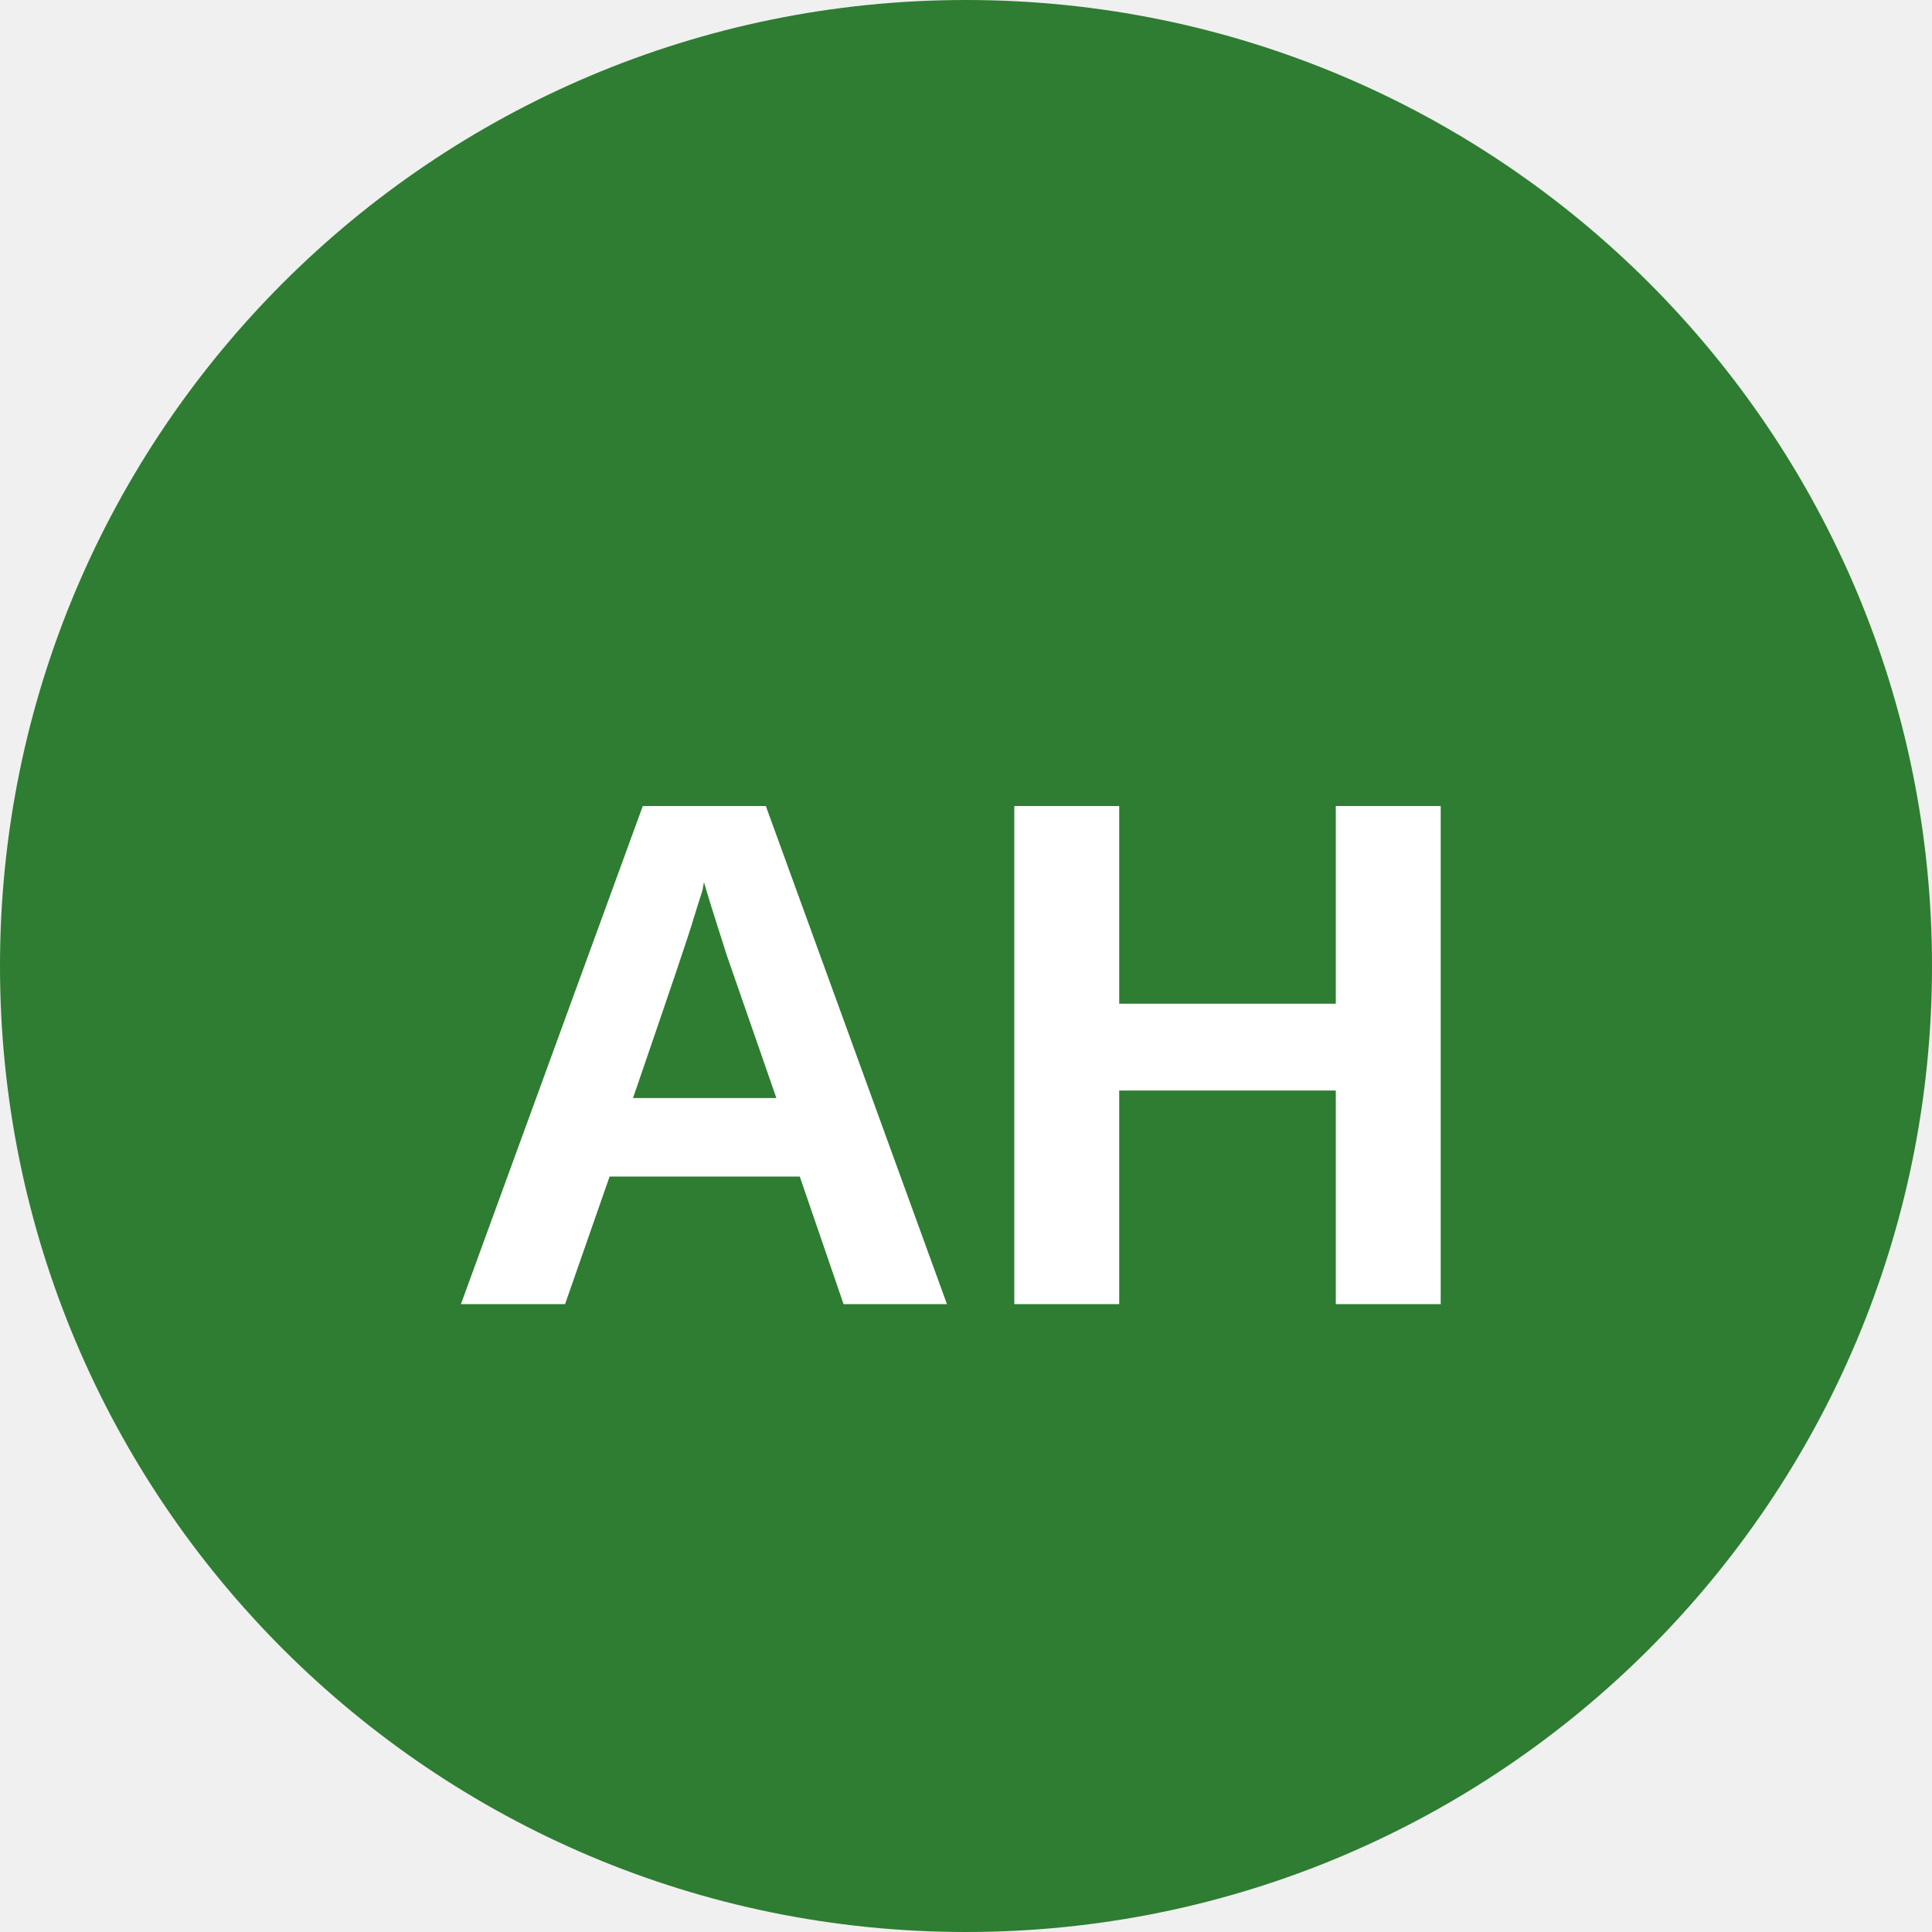
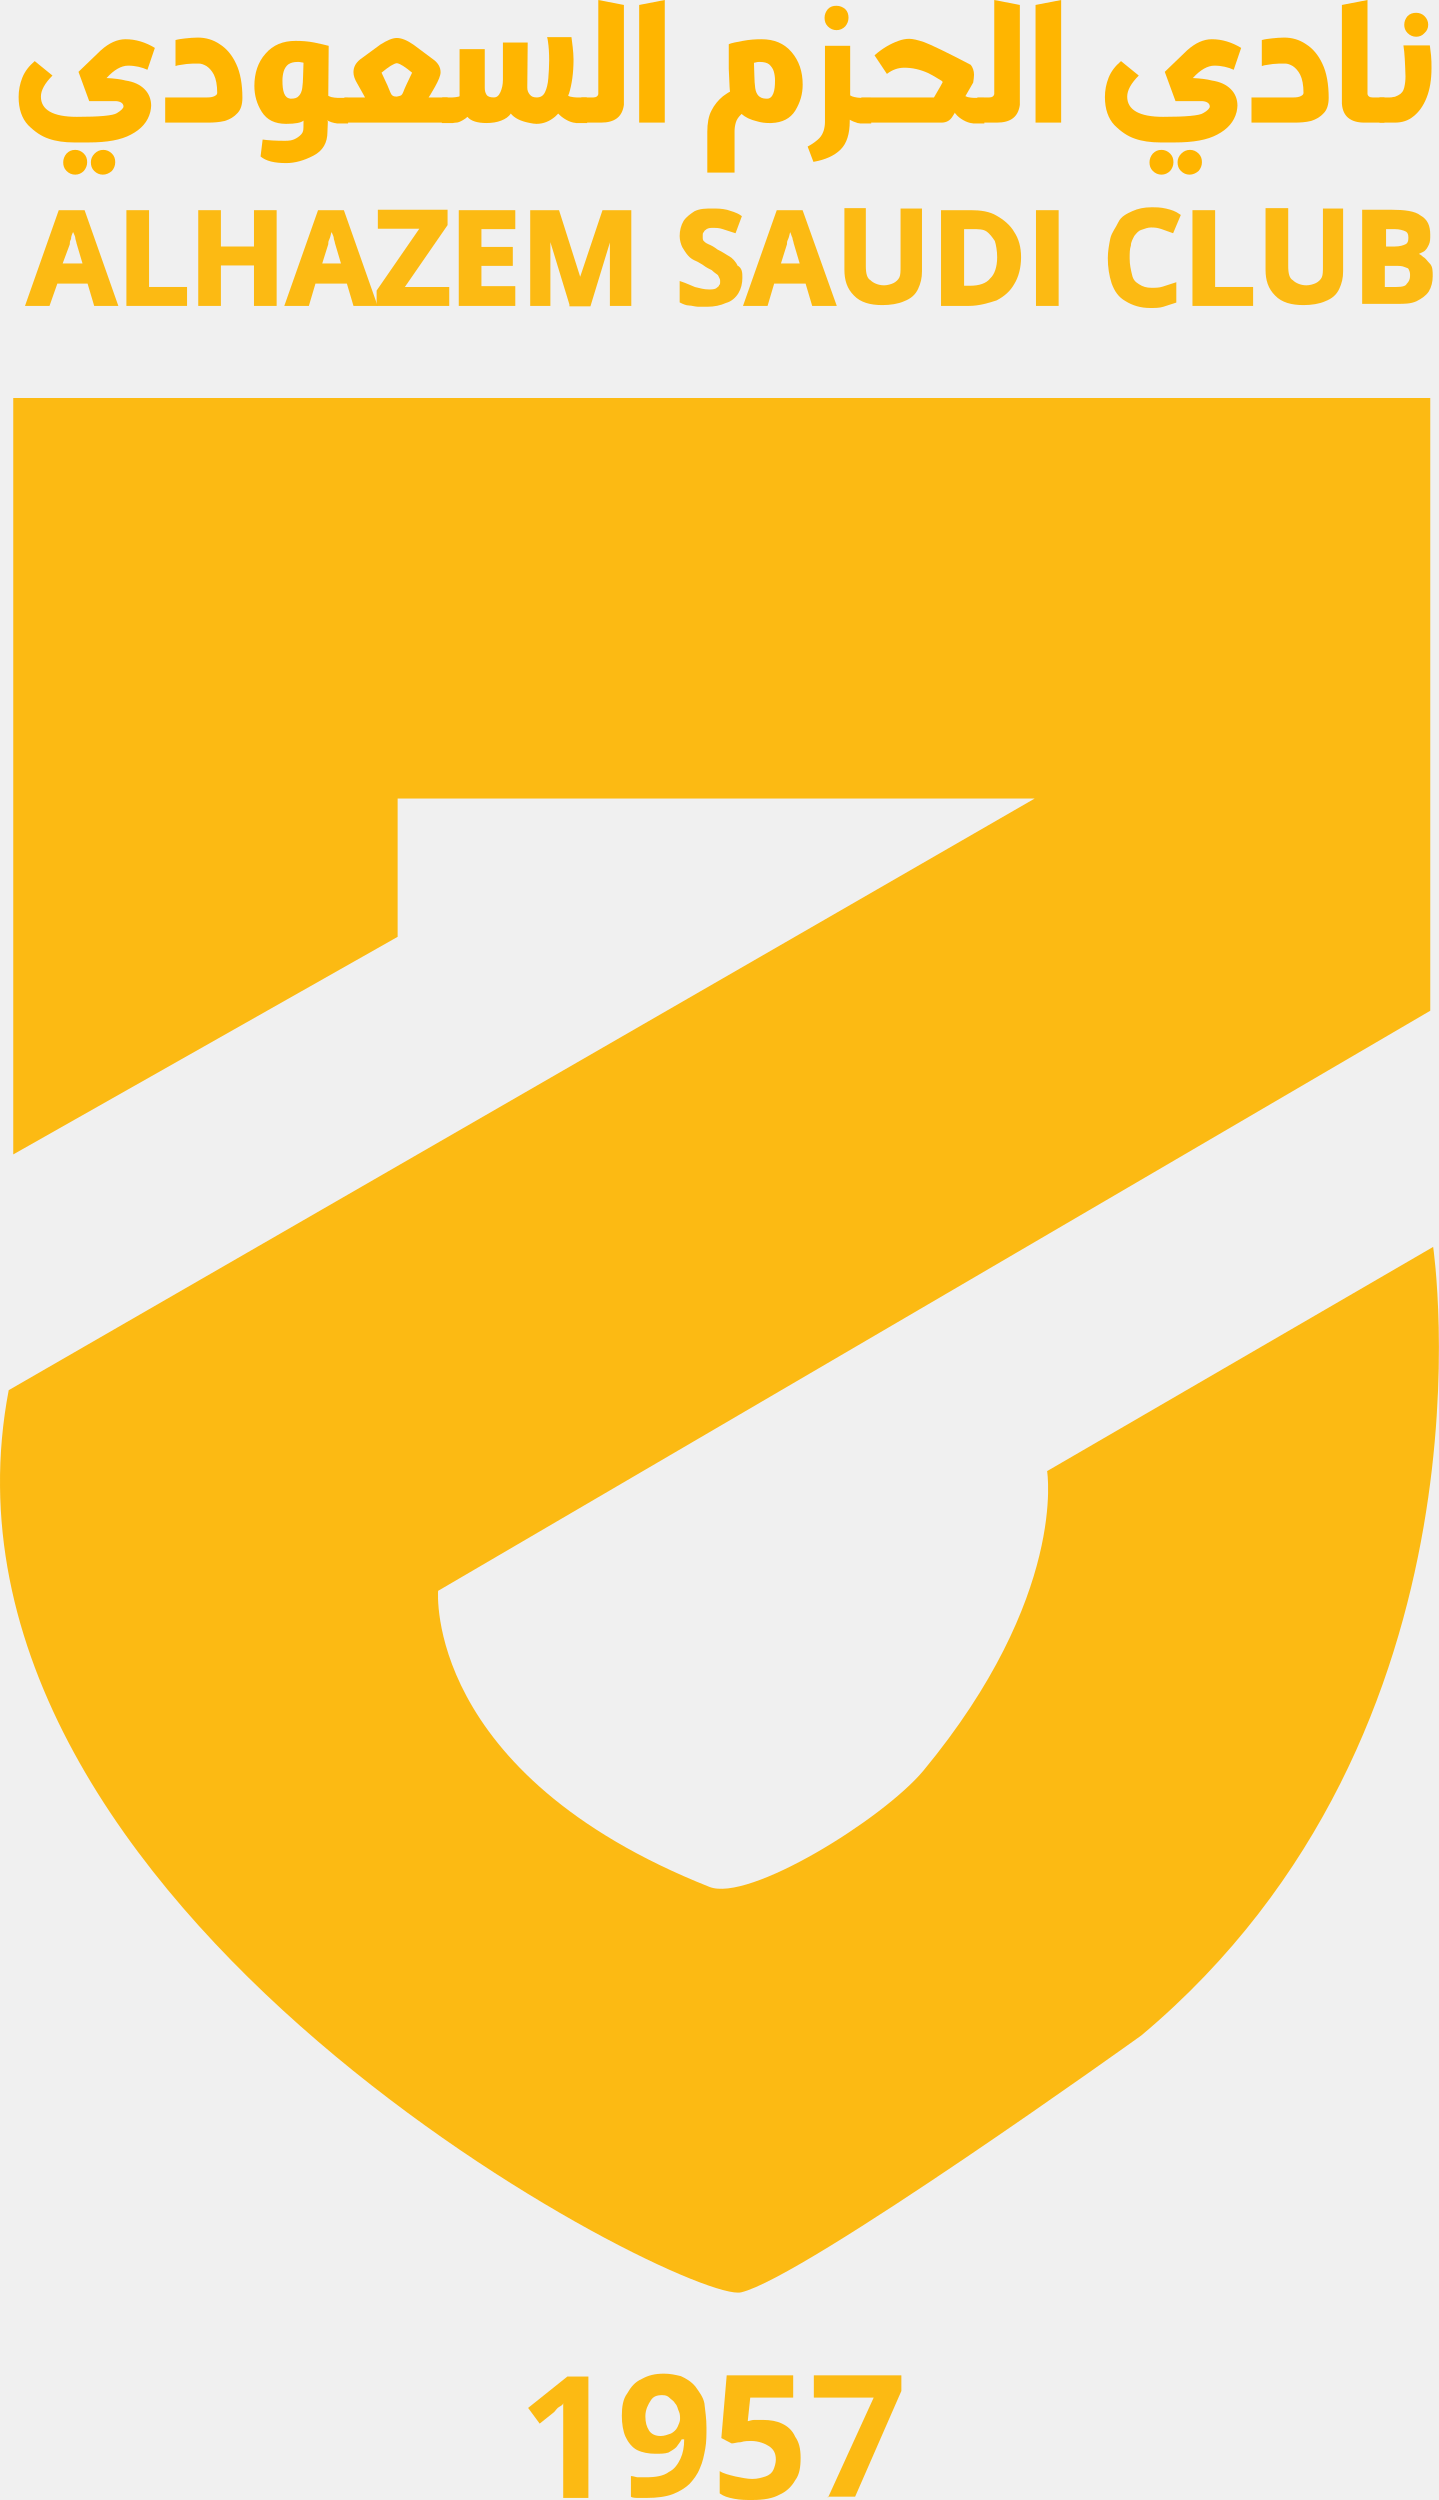
- <svg xmlns="http://www.w3.org/2000/svg" viewBox="0 0 40 40">
-   <circle cx="20" cy="20" r="20" fill="#2E7D32" />
-   <text x="20" y="27" font-family="Arial, sans-serif" font-size="15" font-weight="700" fill="#fff" text-anchor="middle">AH</text>
+ <svg xmlns="http://www.w3.org/2000/svg" version="1.1" id="Layer_1" x="0px" y="0px" viewBox="0 0 172.669 300" xml:space="preserve" width="172.669" height="300">
+   <defs id="defs38" />
+   <style type="text/css" id="style1">
+ 	.st0{fill-rule:evenodd;clip-rule:evenodd;fill:#FCBA13;}
+ 	.st1{fill:#FCBA13;}
+ 	.st2{fill:#FCBA13;stroke:#FCBA13;stroke-width:0.789;stroke-miterlimit:10;}
+ 	.st3{fill:#FFB500;}
+ </style>
+   <g id="g38" transform="matrix(0.4954583,0,0,0.4954583,-161.4655,-97.75392)">
+     <path class="st0" d="M 329.1,293.7 H 672.3 V 442.1 L 432,582.6 c 0,0 -3.5,44.2 65.7,71.7 9.5,3.8 42,-16.4 51.8,-28.1 35,-42.3 30,-72.6 30,-72.6 L 673,499.3 c 0,0 17.4,117.1 -70.7,191 0,0 -81.8,58.7 -96.9,62.2 C 492.5,755.7 304,660 328,534 L 576.5,390.7 H 422.2 v 33.5 l -93.1,52.7 z" id="path1" />
+     <g id="g5">
+       <path class="st1" d="m 468.6,802.3 h -6.3 v -17 c 0,-0.3 0,-0.9 0,-1.9 0,-0.9 0,-1.3 0,-2.2 0,-0.6 0,-1.3 0,-1.9 0,0.3 -0.3,0.6 -0.9,0.9 -0.6,0.3 -0.9,0.9 -1.3,1.3 l -3.5,2.8 -2.8,-3.8 9.5,-7.6 h 5.1 v 29.4 z" id="path2" />
+       <path class="st1" d="m 497,785.3 c 0,1.6 0,3.5 -0.3,5.1 -0.3,1.6 -0.6,3.2 -1.3,4.7 -0.6,1.6 -1.6,2.8 -2.5,3.8 -0.9,0.9 -2.5,1.9 -4.1,2.5 -1.6,0.6 -3.8,0.9 -6.3,0.9 -0.6,0 -1.3,0 -1.9,0 -0.6,0 -1.6,0 -1.9,-0.3 v -5 c 0.6,0 1.3,0.3 1.6,0.3 0.6,0 1.3,0 1.9,0 2.5,0 4.4,-0.3 5.7,-1.3 1.3,-0.6 2.2,-1.9 2.8,-3.2 0.6,-1.3 0.9,-2.8 0.9,-4.7 H 491 c -0.3,0.6 -0.9,1.3 -1.3,1.9 -0.6,0.6 -1.3,0.9 -1.9,1.3 -0.9,0.3 -1.9,0.3 -3.2,0.3 -1.6,0 -3.2,-0.3 -4.4,-0.9 -1.2,-0.6 -2.2,-1.9 -2.8,-3.2 -0.6,-1.3 -0.9,-3.2 -0.9,-5.1 0,-2.2 0.3,-4.1 1.3,-5.4 0.9,-1.6 1.9,-2.8 3.5,-3.5 1.6,-0.9 3.2,-1.3 5.4,-1.3 1.6,0 2.8,0.3 4.1,0.6 1.3,0.6 2.5,1.3 3.5,2.5 0.9,1.3 1.9,2.5 2.2,4.1 0.2,1.8 0.5,3.7 0.5,5.9 z m -10.7,-7.9 c -1.3,0 -2.2,0.3 -2.8,1.3 -0.6,0.9 -1.3,2.2 -1.3,3.8 0,1.6 0.3,2.5 0.9,3.5 0.6,0.9 1.6,1.3 2.8,1.3 0.9,0 1.6,-0.3 2.5,-0.6 0.6,-0.3 1.3,-0.9 1.6,-1.6 0.3,-0.7 0.6,-1.3 0.6,-1.9 0,-0.6 0,-1.3 -0.3,-1.9 -0.3,-0.6 -0.3,-1.3 -0.9,-1.9 -0.3,-0.6 -0.9,-0.9 -1.3,-1.3 -0.4,-0.4 -0.8,-0.7 -1.8,-0.7 z" id="path3" />
+       <path class="st1" d="m 510.6,783.4 c 1.9,0 3.5,0.3 4.7,0.9 1.3,0.6 2.5,1.6 3.2,3.2 0.9,1.3 1.3,2.8 1.3,5.1 0,2.3 -0.3,4.1 -1.3,5.4 -0.9,1.6 -2.2,2.8 -3.8,3.5 -1.6,0.9 -3.8,1.3 -6.6,1.3 -1.6,0 -2.8,0 -4.4,-0.3 -1.6,-0.3 -2.5,-0.6 -3.5,-1.3 v -5.4 c 0.9,0.6 2.2,0.9 3.8,1.3 1.6,0.3 2.8,0.6 4.1,0.6 1.3,0 2.2,-0.3 3.2,-0.6 0.9,-0.3 1.6,-0.9 1.9,-1.6 0.3,-0.7 0.6,-1.6 0.6,-2.5 0,-1.6 -0.6,-2.5 -1.6,-3.2 -0.9,-0.6 -2.5,-1.3 -4.4,-1.3 -0.6,0 -1.6,0 -2.5,0.3 -0.9,0 -1.6,0.3 -2.2,0.3 l -2.5,-1.3 1.3,-15.2 H 518 v 5.4 h -10.4 l -0.6,5.7 c 0.3,0 0.9,-0.3 1.6,-0.3 0.4,0 1.1,0 2,0 z" id="path4" />
+       <path class="st1" d="M 526.4,802.3 537.5,778 H 523 v -5.4 h 21.2 v 3.8 L 533,802 h -6.6 z" id="path5" />
+     </g>
+     <g id="g21">
+       <path class="st2" d="m 349,271 -1.6,-5.4 h -7.9 l -1.9,5.4 h -5.1 l 7.9,-22.4 h 5.7 L 354,271 Z m -2.6,-9.5 -1.6,-5.4 c 0,-0.3 -0.3,-0.9 -0.3,-1.3 0,-0.3 -0.3,-0.9 -0.6,-1.6 -0.3,-0.6 -0.3,-0.9 -0.3,-1.6 0,0.3 -0.3,0.9 -0.3,1.6 -0.3,0.6 -0.6,1.3 -0.6,1.9 -0.3,0.6 -0.3,0.9 -0.3,1.3 l -1.9,5.1 z" id="path6" />
+       <path class="st2" d="m 356.9,271 v -22.4 h 4.7 v 18.6 h 9.2 v 3.8 z" id="path7" />
+       <path class="st2" d="m 392.5,271 h -4.7 v -9.8 H 379 v 9.8 h -4.7 v -22.4 h 4.7 v 8.8 h 8.8 v -8.8 h 4.7 z" id="path8" />
+       <path class="st2" d="m 411.8,271 -1.6,-5.4 H 402 l -1.6,5.4 h -5.1 l 7.9,-22.4 h 5.7 l 7.9,22.4 z m -2.8,-9.5 -1.6,-5.4 c 0,-0.3 -0.3,-0.9 -0.3,-1.3 0,-0.3 -0.3,-0.9 -0.6,-1.6 -0.3,-0.7 -0.3,-0.9 -0.3,-1.6 0,0.3 -0.3,0.9 -0.3,1.6 -0.3,0.6 -0.3,1.3 -0.6,1.9 -0.3,0.6 -0.3,0.9 -0.3,1.3 l -1.6,5.1 z" id="path9" />
+       <path class="st2" d="m 434.2,271 h -16.7 v -3.2 l 10.7,-15.5 h -10.4 v -3.8 h 16.1 v 3.2 l -10.7,15.5 h 11.1 v 3.8 z" id="path10" />
+       <path class="st2" d="m 450.3,271 h -12.9 v -22.4 h 12.9 v 3.8 h -8.2 v 5.1 h 7.6 v 3.8 h -7.6 v 5.7 h 8.2 z" id="path11" />
+       <path class="st2" d="m 464.2,271 -5.4,-17.7 v 0 c 0,0.3 0,0.9 0,1.9 0,1 0,1.9 0,2.8 0,0.9 0,1.9 0,2.5 V 271 h -4.1 v -22.4 h 6.3 l 5.4,17 v 0 l 5.7,-17 h 6.3 V 271 H 474 v -10.7 c 0,-0.6 0,-1.6 0,-2.5 0,-0.9 0,-1.9 0,-2.5 0,-0.9 0,-1.6 0,-1.9 v 0 l -5.4,17.7 h -4.4 z" id="path12" />
+       <path class="st2" d="m 505.3,264.6 c 0,1.3 -0.3,2.5 -0.9,3.5 -0.6,1 -1.6,1.9 -2.8,2.2 -1.3,0.6 -2.8,0.9 -4.4,0.9 -0.6,0 -1.6,0 -2.2,0 -0.6,0 -1.6,-0.3 -2.2,-0.3 -0.6,0 -1.3,-0.3 -1.9,-0.6 v -4.4 c 0.9,0.3 2.2,0.9 3.2,1.3 1.3,0.3 2.2,0.6 3.5,0.6 0.6,0 1.3,0 1.9,-0.3 0.3,-0.3 0.9,-0.6 0.9,-0.9 0.3,-0.3 0.3,-0.6 0.3,-1.3 0,-0.6 -0.3,-0.9 -0.6,-1.6 -0.3,-0.3 -0.9,-0.6 -1.6,-1.3 -0.6,-0.3 -1.3,-0.6 -2.2,-1.3 -0.6,-0.3 -0.9,-0.6 -1.6,-0.9 -0.7,-0.3 -1.3,-0.6 -1.9,-1.3 -0.6,-0.7 -0.9,-1.3 -1.3,-1.9 -0.3,-0.6 -0.6,-1.6 -0.6,-2.5 0,-1.3 0.3,-2.5 0.9,-3.5 0.6,-0.9 1.6,-1.6 2.5,-2.2 1.3,-0.6 2.5,-0.6 4.1,-0.6 1.3,0 2.2,0 3.5,0.3 0.9,0.3 2.2,0.6 3.2,1.3 l -1.3,3.5 c -0.9,-0.3 -1.9,-0.6 -2.8,-0.9 -0.9,-0.3 -1.6,-0.3 -2.5,-0.3 -0.6,0 -0.9,0 -1.6,0.3 -0.3,0.3 -0.6,0.3 -0.9,0.9 -0.3,0.3 -0.3,0.6 -0.3,1.3 0,0.6 0,0.9 0.3,1.3 0.3,0.3 0.6,0.6 1.3,0.9 0.7,0.3 1.3,0.6 2.2,1.3 1.3,0.6 2.2,1.3 2.8,1.6 0.6,0.3 1.6,1.3 1.9,2.2 1.1,0.5 1.1,1.5 1.1,2.7 z" id="path13" />
+       <path class="st2" d="m 522.9,271 -1.6,-5.4 h -8.2 l -1.6,5.4 h -5.1 l 7.9,-22.4 h 5.7 l 8,22.4 z m -2.8,-9.5 -1.6,-5.4 c 0,-0.3 -0.3,-0.9 -0.3,-1.3 -0.3,-0.6 -0.3,-0.9 -0.6,-1.6 -0.3,-0.7 -0.3,-0.9 -0.3,-1.6 0,0.3 -0.3,0.9 -0.3,1.6 -0.3,0.6 -0.3,1.3 -0.6,1.9 -0.3,0.6 -0.3,0.9 -0.3,1.3 l -1.6,5.1 z" id="path14" />
+       <path class="st2" d="M 548.8,248.5 V 263 c 0,1.6 -0.3,2.8 -0.9,4.1 -0.6,1.3 -1.6,2.2 -3.2,2.8 -1.3,0.6 -3.2,0.9 -5.1,0.9 -2.8,0 -5.1,-0.6 -6.6,-2.2 -1.6,-1.6 -2.2,-3.5 -2.2,-6 v -14.5 h 4.4 v 13.6 c 0,1.9 0.3,3.2 1.3,3.8 0.6,0.6 1.9,1.3 3.5,1.3 0.9,0 1.9,-0.3 2.5,-0.6 0.6,-0.3 1.3,-0.9 1.6,-1.6 0.3,-0.7 0.3,-1.6 0.3,-2.8 v -13.6 h 4.4 z" id="path15" />
+       <path class="st2" d="m 572.8,259.6 c 0,2.5 -0.6,4.7 -1.6,6.3 -0.9,1.6 -2.2,2.8 -4.1,3.8 -1.9,0.6 -4.1,1.3 -6.6,1.3 h -6.3 v -22.4 h 6.9 c 2.2,0 4.4,0.3 6,1.3 1.6,0.9 3.2,2.2 4.1,3.8 1,1.5 1.6,3.4 1.6,5.9 z m -5,0 c 0,-1.6 -0.3,-3.2 -0.6,-4.1 -0.6,-0.9 -1.3,-1.9 -2.2,-2.5 -0.9,-0.6 -2.2,-0.6 -3.5,-0.6 H 559 v 14.5 h 1.9 c 2.2,0 4.1,-0.6 5.1,-1.9 1.1,-1 1.8,-2.9 1.8,-5.4 z" id="path16" />
+       <path class="st2" d="m 577.2,271 v -22.4 h 4.7 V 271 Z" id="path17" />
+       <path class="st2" d="m 604.7,252 c -0.9,0 -1.6,0.3 -2.5,0.6 -0.9,0.3 -1.3,0.9 -1.9,1.6 -0.3,0.6 -0.9,1.6 -0.9,2.5 -0.3,0.9 -0.3,1.9 -0.3,3.2 0,1.6 0.3,2.8 0.6,4.1 0.3,1.3 0.9,1.9 1.9,2.5 0.9,0.6 1.9,0.9 3.2,0.9 0.9,0 1.9,0 2.8,-0.3 0.9,-0.3 1.9,-0.6 2.8,-0.9 v 4.1 c -0.9,0.3 -1.9,0.6 -2.8,0.9 -0.9,0.3 -1.9,0.3 -3.2,0.3 -2.2,0 -4.1,-0.6 -5.7,-1.6 -1.6,-0.9 -2.5,-2.2 -3.2,-4.1 -0.6,-1.9 -0.9,-3.8 -0.9,-6 0,-1.6 0.3,-3.2 0.6,-4.7 0.3,-1.3 1.3,-2.5 1.9,-3.8 0.6,-1.3 1.9,-1.9 3.2,-2.5 1.3,-0.6 2.8,-0.9 4.4,-0.9 1.3,0 2.2,0 3.5,0.3 1.3,0.3 2.2,0.6 3.2,1.3 l -1.6,3.8 c -0.9,-0.3 -1.6,-0.6 -2.5,-0.9 -0.9,-0.3 -1.6,-0.4 -2.6,-0.4 z" id="path18" />
+       <path class="st2" d="m 615.1,271 v -22.4 h 4.7 v 18.6 h 9.2 v 3.8 z" id="path19" />
+       <path class="st2" d="M 650.8,248.5 V 263 c 0,1.6 -0.3,2.8 -0.9,4.1 -0.6,1.3 -1.6,2.2 -3.2,2.8 -1.3,0.6 -3.2,0.9 -5.1,0.9 -2.8,0 -5.1,-0.6 -6.6,-2.2 -1.6,-1.6 -2.2,-3.5 -2.2,-6 v -14.5 h 4.7 v 13.6 c 0,1.9 0.3,3.2 1.3,3.8 0.6,0.6 1.9,1.3 3.5,1.3 0.9,0 1.9,-0.3 2.5,-0.6 0.6,-0.3 1.3,-0.9 1.6,-1.6 0.3,-0.7 0.3,-1.6 0.3,-2.8 v -13.6 h 4.1 z" id="path20" />
+       <path class="st2" d="m 656.2,248.5 h 6.9 c 2.8,0 5.4,0.3 6.6,1.3 1.6,0.9 2.2,2.2 2.2,4.4 0,0.9 0,1.6 -0.3,2.2 -0.3,0.6 -0.6,1.3 -1.3,1.6 -0.6,0.3 -1.3,0.6 -1.9,0.9 v 0 c 0.6,0 1.3,0.3 1.9,0.9 0.6,0.3 0.9,0.9 1.6,1.6 0.6,0.6 0.6,1.6 0.6,2.8 0,1.3 -0.3,2.5 -0.9,3.5 -0.6,0.9 -1.6,1.6 -2.8,2.2 -1.3,0.6 -2.8,0.6 -4.4,0.6 h -8.2 z m 4.7,8.9 h 2.8 c 1.3,0 2.2,-0.3 2.8,-0.6 0.6,-0.3 0.9,-0.9 0.9,-1.9 0,-1 -0.3,-1.6 -0.9,-1.9 -0.6,-0.3 -1.6,-0.6 -2.8,-0.6 h -2.5 v 5.1 h -0.3 z m 0,3.8 v 6 h 3.2 c 1.6,0 2.5,-0.3 2.8,-0.9 0.6,-0.6 0.9,-1.3 0.9,-2.2 0,-0.6 0,-0.9 -0.3,-1.6 -0.3,-0.7 -0.6,-0.6 -1.3,-0.9 -0.7,-0.3 -1.3,-0.3 -2.5,-0.3 h -2.8 z" id="path21" />
+     </g>
+     <g id="g37">
+       <path class="st3" d="m 347.4,231.8 h -3.6 c -2.3,0 -4.4,-0.3 -6.1,-0.9 -1.8,-0.6 -3.4,-1.7 -5,-3.3 -1.5,-1.6 -2.3,-3.9 -2.3,-6.8 0,-1.6 0.3,-3.2 0.9,-4.7 0.6,-1.5 1.6,-2.8 3,-4 l 4.3,3.5 c -1.9,1.9 -2.8,3.6 -2.8,5.1 0,3.2 2.9,4.9 8.7,4.9 5.5,0 8.8,-0.3 9.7,-0.9 1,-0.6 1.6,-1.2 1.6,-1.6 0,-0.7 -0.6,-1.2 -1.7,-1.3 h -6.6 l -2.6,-7.1 5.4,-5.2 c 2,-1.8 4,-2.7 6,-2.7 2.4,0 4.8,0.7 7.1,2.1 l -1.8,5.3 c -1.3,-0.6 -2.9,-1 -4.7,-1 -1.6,0 -3.4,1 -5.2,3 1.9,0.1 3.5,0.3 4.6,0.6 2,0.3 3.5,1 4.6,2.1 1.1,1.1 1.6,2.5 1.6,4 0,0.5 -0.1,0.9 -0.2,1.5 -0.6,2.4 -2.2,4.2 -4.7,5.5 -2.4,1.3 -5.8,1.9 -10.2,1.9 z m -3.3,7.8 c -0.8,0 -1.5,-0.3 -2.1,-0.9 -0.6,-0.6 -0.8,-1.3 -0.8,-2.1 0,-0.8 0.3,-1.5 0.8,-2.1 0.6,-0.6 1.2,-0.9 2.1,-0.9 0.8,0 1.5,0.3 2.1,0.9 0.6,0.6 0.8,1.3 0.8,2.1 0,0.8 -0.3,1.5 -0.8,2.1 -0.6,0.6 -1.3,0.9 -2.1,0.9 z m 6.7,0 c -0.8,0 -1.5,-0.3 -2.1,-0.9 -0.6,-0.6 -0.8,-1.3 -0.8,-2.1 0,-0.8 0.3,-1.5 0.9,-2.1 0.6,-0.6 1.3,-0.9 2.1,-0.9 0.8,0 1.5,0.3 2.1,0.9 0.6,0.6 0.8,1.3 0.8,2.1 0,0.8 -0.3,1.5 -0.8,2.1 -0.7,0.6 -1.4,0.9 -2.2,0.9 z" id="path22" />
+       <path class="st3" d="m 376.2,227 h -10.3 v -6.1 h 10.2 c 0.7,0 1.3,-0.1 1.7,-0.3 0.4,-0.2 0.7,-0.4 0.7,-0.8 0,-1.9 -0.3,-3.4 -0.8,-4.4 -0.5,-1 -1.2,-1.7 -1.8,-2.1 -0.7,-0.4 -1.3,-0.6 -1.8,-0.6 -1.2,0 -2.2,0 -3,0.1 -0.8,0.1 -1.5,0.2 -2,0.3 -0.1,0 -0.4,0.1 -0.7,0.2 V 207 c 0.7,-0.2 1.5,-0.3 2.4,-0.4 1,-0.1 2,-0.2 3,-0.2 1.9,0 3.7,0.5 5.3,1.6 1.6,1 3,2.6 4,4.8 1,2.1 1.5,4.9 1.5,8.2 0,1.6 -0.4,2.9 -1.2,3.7 -0.8,0.9 -1.8,1.5 -3.1,1.9 -1.3,0.3 -2.6,0.4 -4.1,0.4 z" id="path23" />
+       <path class="st3" d="m 405.4,220.5 c 0.2,0.1 0.4,0.2 0.7,0.3 0.5,0.1 1,0.2 1.5,0.2 h 2.5 l 0.1,6.2 h -2.7 c -0.1,0 -0.3,-0.1 -0.6,-0.1 -0.5,-0.1 -1.1,-0.3 -1.7,-0.6 -0.2,-0.1 -0.1,0 0.1,0.2 l -0.1,2.5 c 0,2.7 -1.1,4.6 -3.4,5.8 -2.3,1.2 -4.5,1.8 -6.6,1.8 -2.9,0 -4.9,-0.5 -6.2,-1.6 l 0.5,-4.1 c 1.4,0.2 3.2,0.3 5.3,0.3 0.5,0 1,0 1.5,-0.1 0.5,-0.1 1.1,-0.3 1.8,-0.8 0.7,-0.5 1.1,-1 1.2,-1.5 0.1,-0.3 0.1,-1.1 0.1,-2.5 -0.5,0.5 -1.9,0.8 -4.2,0.8 -2.8,0 -4.7,-1 -5.9,-2.9 -1.2,-1.9 -1.8,-4 -1.8,-6.3 0,-3.1 0.9,-5.8 2.7,-7.8 1.8,-2.1 4.2,-3.1 7.3,-3.1 1.5,0 3,0.1 4.5,0.4 1.5,0.3 2.7,0.6 3.5,0.8 z m -9,0.7 c 0.9,0 1.5,-0.2 1.9,-0.7 0.4,-0.4 0.7,-1.1 0.8,-1.9 0.1,-0.8 0.2,-1.8 0.2,-2.9 l 0.1,-3.2 c 0,0 -0.2,-0.1 -0.5,-0.1 -0.3,-0.1 -0.6,-0.1 -0.9,-0.1 -1,0 -1.7,0.2 -2.3,0.6 -0.5,0.4 -0.9,1 -1.1,1.7 -0.2,0.7 -0.3,1.4 -0.3,2.2 0,1.3 0.1,2.3 0.4,3.1 0.3,0.8 0.8,1.2 1.5,1.3 z" id="path24" />
+       <path class="st3" d="m 434.5,227 h -25.3 l 0.1,-6.1 h 5 c 0,-0.1 -0.7,-1.2 -1.9,-3.4 -0.6,-1 -0.9,-1.9 -0.9,-2.7 0,-1.2 0.5,-2.2 1.6,-3.1 l 4.9,-3.6 c 1.6,-1 2.9,-1.6 4,-1.6 1.1,0 2.4,0.5 4,1.6 l 4.7,3.5 c 1.3,0.9 1.9,2 1.9,3.2 0,0.8 -0.5,2 -1.4,3.6 -0.9,1.6 -1.4,2.4 -1.5,2.5 h 4.6 z m -12.6,-6.3 c 0.2,0 0.5,-0.1 0.9,-0.2 0.4,-0.1 0.6,-0.5 0.8,-1 0.2,-0.6 0.9,-2.1 2.1,-4.6 -1.7,-1.4 -2.9,-2.2 -3.7,-2.3 -0.8,0.1 -2,0.9 -3.7,2.3 1.2,2.5 1.9,4.1 2.1,4.7 0.3,0.8 0.7,1.1 1.5,1.1 z" id="path25" />
+       <path class="st3" d="m 464,220.7 c 0.5,0.1 1,0.2 1.5,0.2 h 2.5 l 0.1,6.2 h -2.7 c -0.1,0 -0.3,-0.1 -0.6,-0.1 -0.5,-0.1 -1.1,-0.3 -1.8,-0.7 -0.7,-0.4 -1.4,-0.9 -2.1,-1.7 l 0.2,0.2 c -0.1,0.1 -0.4,0.4 -0.7,0.7 -1.4,1.2 -2.9,1.8 -4.6,1.8 -0.5,0 -1,-0.1 -1.5,-0.2 -1.1,-0.2 -2.1,-0.5 -2.9,-0.9 -0.8,-0.4 -1.4,-0.9 -1.8,-1.4 -0.5,0.8 -1.3,1.3 -2.3,1.7 -1,0.4 -2.2,0.6 -3.6,0.6 -2.2,0 -3.8,-0.5 -4.6,-1.5 -0.3,0.3 -0.6,0.5 -1.1,0.8 -0.7,0.4 -1.2,0.6 -1.6,0.6 h -0.1 c -0.3,0 -0.6,0.1 -0.7,0.1 h -2.7 l 0.1,-6.2 h 2.5 c 0.5,0 1,-0.1 1.5,-0.2 0.2,-0.1 0.2,-0.1 0.2,-0.1 0,-0.2 0,-0.6 0,-1.1 v -10.3 h 6.1 v 9.3 c 0,0.7 0.1,1.2 0.4,1.7 0.3,0.5 0.9,0.7 1.8,0.7 0.7,0 1.2,-0.4 1.6,-1.3 0.4,-0.9 0.6,-1.9 0.6,-3 v -9 h 6 l -0.1,10.9 c 0,0.7 0.2,1.2 0.6,1.7 0.4,0.5 0.9,0.7 1.7,0.7 0.9,0 1.6,-0.4 2,-1.3 0.4,-0.8 0.7,-2 0.8,-3.4 0.1,-1.4 0.2,-2.8 0.2,-4.2 0,-1.9 -0.1,-3.4 -0.3,-4.7 0,-0.2 -0.1,-0.6 -0.2,-1 h 5.9 c 0.1,0.7 0.2,1.5 0.3,2.4 0.1,1 0.2,2 0.2,3 0,3.3 -0.4,6 -1.1,8.3 l -0.2,0.4 c 0.1,0.2 0.2,0.2 0.5,0.3 z" id="path26" />
+       <path class="st3" d="m 471.4,227 h -4.7 v -6.1 h 2.9 c 0.7,0 1.1,-0.3 1.2,-0.8 v -22.8 l 6.2,1.2 v 24.2 c -0.4,2.9 -2.2,4.3 -5.6,4.3 z" id="path27" />
+       <path class="st3" d="m 486.9,227 h -6.2 v -28.5 l 6.2,-1.2 z" id="path28" />
+       <path class="st3" d="m 505.5,224.9 c 0,0 -0.1,0.1 -0.2,0.2 -0.6,0.6 -1,1.2 -1.2,1.9 -0.2,0.7 -0.3,1.4 -0.3,2.1 v 10 h -6.6 v -9.9 c 0,-2 0.3,-3.8 1,-5.1 0.7,-1.4 1.6,-2.5 2.8,-3.5 0.6,-0.4 1.1,-0.8 1.7,-1.1 0,-0.2 -0.1,-0.6 -0.1,-1.1 l -0.2,-4.4 v -6 c 0.7,-0.3 1.8,-0.5 3.4,-0.8 1.6,-0.3 3.1,-0.4 4.5,-0.4 3.1,0 5.5,1 7.3,3.1 1.8,2.1 2.7,4.7 2.7,7.9 0,2.3 -0.6,4.3 -1.8,6.3 -1.2,1.9 -3.1,2.9 -5.8,3 h -0.5 c -0.9,0 -1.9,-0.1 -2.9,-0.4 -1.7,-0.4 -2.9,-1 -3.8,-1.8 z m 6.2,-3.7 c 0.7,0 1.2,-0.5 1.5,-1.3 0.3,-0.8 0.4,-1.8 0.4,-3.1 0,-0.8 -0.1,-1.5 -0.3,-2.2 -0.2,-0.7 -0.6,-1.2 -1.1,-1.7 -0.5,-0.4 -1.3,-0.6 -2.3,-0.6 -0.3,0 -0.6,0 -0.9,0.1 -0.3,0.1 -0.5,0.1 -0.5,0.1 l 0.1,3.2 c 0,1.1 0.1,2 0.2,2.9 0.1,0.8 0.4,1.5 0.8,1.9 0.4,0.4 1,0.7 1.9,0.7 z" id="path29" />
+       <path class="st3" d="m 531.7,226.3 v 0.3 c 0,3.1 -0.7,5.4 -2.2,6.9 -1.5,1.5 -3.7,2.5 -6.6,3 l -1.4,-3.7 c 1.3,-0.7 2.2,-1.4 2.8,-2 0.6,-0.6 0.9,-1.3 1.1,-1.9 0.2,-0.7 0.3,-1.4 0.3,-2.1 v -18.4 h 6.1 v 12 c 0.3,0.2 0.6,0.3 1,0.4 0.5,0.1 1,0.2 1.5,0.2 h 2.5 l 0.1,6.2 h -2.7 c -0.1,0 -0.3,-0.1 -0.6,-0.1 -0.6,-0.2 -1.2,-0.4 -1.9,-0.8 -0.2,-0.1 -0.2,-0.1 0,0 z m -3.2,-21.7 c -0.8,0 -1.5,-0.3 -2.1,-0.9 -0.6,-0.6 -0.8,-1.3 -0.8,-2.1 0,-0.8 0.3,-1.5 0.8,-2.1 0.6,-0.6 1.2,-0.8 2.1,-0.8 0.8,0 1.5,0.3 2.1,0.8 0.6,0.6 0.8,1.3 0.8,2.1 0,0.8 -0.3,1.5 -0.8,2.1 -0.6,0.6 -1.3,0.9 -2.1,0.9 z" id="path30" />
+       <path class="st3" d="m 557.1,224.7 -0.5,0.8 c -0.6,1 -1.5,1.5 -2.7,1.5 h -19.4 v -6.1 h 17.6 c 1.4,-2.4 2.1,-3.6 2.1,-3.7 0,-0.1 -0.1,-0.2 -0.2,-0.3 -1,-0.6 -2.1,-1.3 -3.3,-1.9 -2,-0.9 -3.9,-1.3 -5.8,-1.3 -1.5,0 -2.9,0.5 -4.2,1.5 l -3,-4.5 c 1.8,-1.6 3.8,-2.8 5.8,-3.5 0.8,-0.3 1.7,-0.5 2.6,-0.5 0.9,0 2.1,0.3 3.6,0.8 1.6,0.6 5.4,2.4 11.3,5.5 0.5,0.6 0.8,1.5 0.8,2.4 0,0.5 -0.1,1.2 -0.2,1.9 l -1.9,3.3 c 0.1,0 0.3,0.1 0.5,0.2 0.5,0.1 1,0.2 1.5,0.2 h 2.5 l 0.1,6.2 h -2.7 c -0.1,0 -0.3,-0.1 -0.6,-0.1 -0.5,-0.1 -1.1,-0.3 -1.8,-0.7 -0.7,-0.4 -1.4,-0.9 -2,-1.7 -0.2,-0.2 -0.2,-0.2 -0.1,0 z" id="path31" />
+       <path class="st3" d="m 567.3,227 h -4.7 v -6.1 h 2.9 c 0.7,0 1.1,-0.3 1.2,-0.8 v -22.8 l 6.2,1.2 v 24.2 c -0.4,2.9 -2.2,4.3 -5.6,4.3 z" id="path32" />
+       <path class="st3" d="m 582.9,227 h -6.2 v -28.5 l 6.2,-1.2 z" id="path33" />
+       <path class="st3" d="m 610.5,231.8 h -3.6 c -2.3,0 -4.4,-0.3 -6.1,-0.9 -1.8,-0.6 -3.4,-1.7 -5,-3.3 -1.5,-1.6 -2.3,-3.9 -2.3,-6.8 0,-1.6 0.3,-3.2 0.9,-4.7 0.6,-1.5 1.6,-2.8 3,-4 l 4.3,3.5 c -1.9,1.9 -2.8,3.6 -2.8,5.1 0,3.2 2.9,4.9 8.7,4.9 5.5,0 8.8,-0.3 9.7,-0.9 1.1,-0.6 1.6,-1.2 1.6,-1.6 0,-0.7 -0.6,-1.2 -1.7,-1.3 h -6.6 l -2.6,-7.1 5.4,-5.2 c 2,-1.8 4,-2.7 6,-2.7 2.4,0 4.8,0.7 7.1,2.1 l -1.8,5.3 c -1.3,-0.6 -2.9,-1 -4.7,-1 -1.6,0 -3.4,1 -5.2,3 1.9,0.1 3.5,0.3 4.6,0.6 2,0.3 3.5,1 4.6,2.1 1.1,1.1 1.6,2.5 1.6,4 0,0.5 -0.1,0.9 -0.2,1.5 -0.6,2.4 -2.2,4.2 -4.7,5.5 -2.4,1.3 -5.8,1.9 -10.2,1.9 z m -3.3,7.8 c -0.8,0 -1.5,-0.3 -2.1,-0.9 -0.6,-0.6 -0.8,-1.3 -0.8,-2.1 0,-0.8 0.3,-1.5 0.8,-2.1 0.6,-0.6 1.2,-0.9 2.1,-0.9 0.8,0 1.5,0.3 2.1,0.9 0.6,0.6 0.8,1.3 0.8,2.1 0,0.8 -0.3,1.5 -0.8,2.1 -0.6,0.6 -1.3,0.9 -2.1,0.9 z m 6.8,0 c -0.8,0 -1.5,-0.3 -2.1,-0.9 -0.6,-0.6 -0.8,-1.3 -0.8,-2.1 0,-0.8 0.3,-1.5 0.9,-2.1 0.6,-0.6 1.3,-0.9 2.1,-0.9 0.8,0 1.5,0.3 2.1,0.9 0.6,0.6 0.8,1.3 0.8,2.1 0,0.8 -0.3,1.5 -0.8,2.1 -0.7,0.6 -1.4,0.9 -2.2,0.9 z" id="path34" />
+       <path class="st3" d="M 639.4,227 H 629 v -6.1 h 10.2 c 0.7,0 1.3,-0.1 1.7,-0.3 0.4,-0.2 0.7,-0.4 0.7,-0.8 0,-1.9 -0.3,-3.4 -0.8,-4.4 -0.5,-1 -1.2,-1.7 -1.8,-2.1 -0.7,-0.4 -1.3,-0.6 -1.8,-0.6 -1.2,0 -2.2,0 -3,0.1 -0.8,0.1 -1.5,0.2 -2,0.3 -0.1,0 -0.3,0.1 -0.7,0.2 V 207 c 0.7,-0.2 1.5,-0.3 2.4,-0.4 1,-0.1 2,-0.2 3,-0.2 1.9,0 3.7,0.5 5.3,1.6 1.6,1 3,2.6 4,4.8 1,2.1 1.5,4.9 1.5,8.2 0,1.6 -0.4,2.9 -1.2,3.7 -0.8,0.9 -1.8,1.5 -3.1,1.9 -1.2,0.3 -2.6,0.4 -4,0.4 z" id="path35" />
+       <path class="st3" d="m 661.1,227 h -4.7 c -3.4,0 -5.3,-1.5 -5.5,-4.6 v -23.9 l 6.2,-1.2 v 22.8 c 0.1,0.5 0.5,0.8 1.2,0.8 h 2.9 v 6.1 z" id="path36" />
+       <path class="st3" d="M 663.7,227 H 660 v -6.1 h 2.5 c 0.2,0 0.5,0 0.8,-0.1 0.4,0 0.8,-0.2 1.2,-0.4 0.8,-0.4 1.3,-1 1.5,-1.9 0.2,-0.9 0.3,-1.7 0.3,-2.7 -0.1,-3.2 -0.2,-5.7 -0.5,-7.5 h 6.4 c 0.1,0.7 0.2,1.5 0.3,2.5 0.1,1 0.1,2 0.1,3 0,2.8 -0.4,5.2 -1.2,7.2 -0.8,2 -1.9,3.5 -3.2,4.5 -1.2,1 -2.7,1.5 -4.5,1.5 z m 5.2,-20.8 c -0.8,0 -1.5,-0.3 -2.1,-0.9 -0.6,-0.6 -0.8,-1.3 -0.8,-2 0,-0.8 0.3,-1.5 0.8,-2.1 0.6,-0.6 1.3,-0.8 2.1,-0.8 0.8,0 1.5,0.3 2,0.8 0.6,0.6 0.9,1.3 0.9,2.1 0,0.8 -0.3,1.5 -0.9,2 -0.5,0.6 -1.2,0.9 -2,0.9 z" id="path37" />
+     </g>
+   </g>
</svg>
